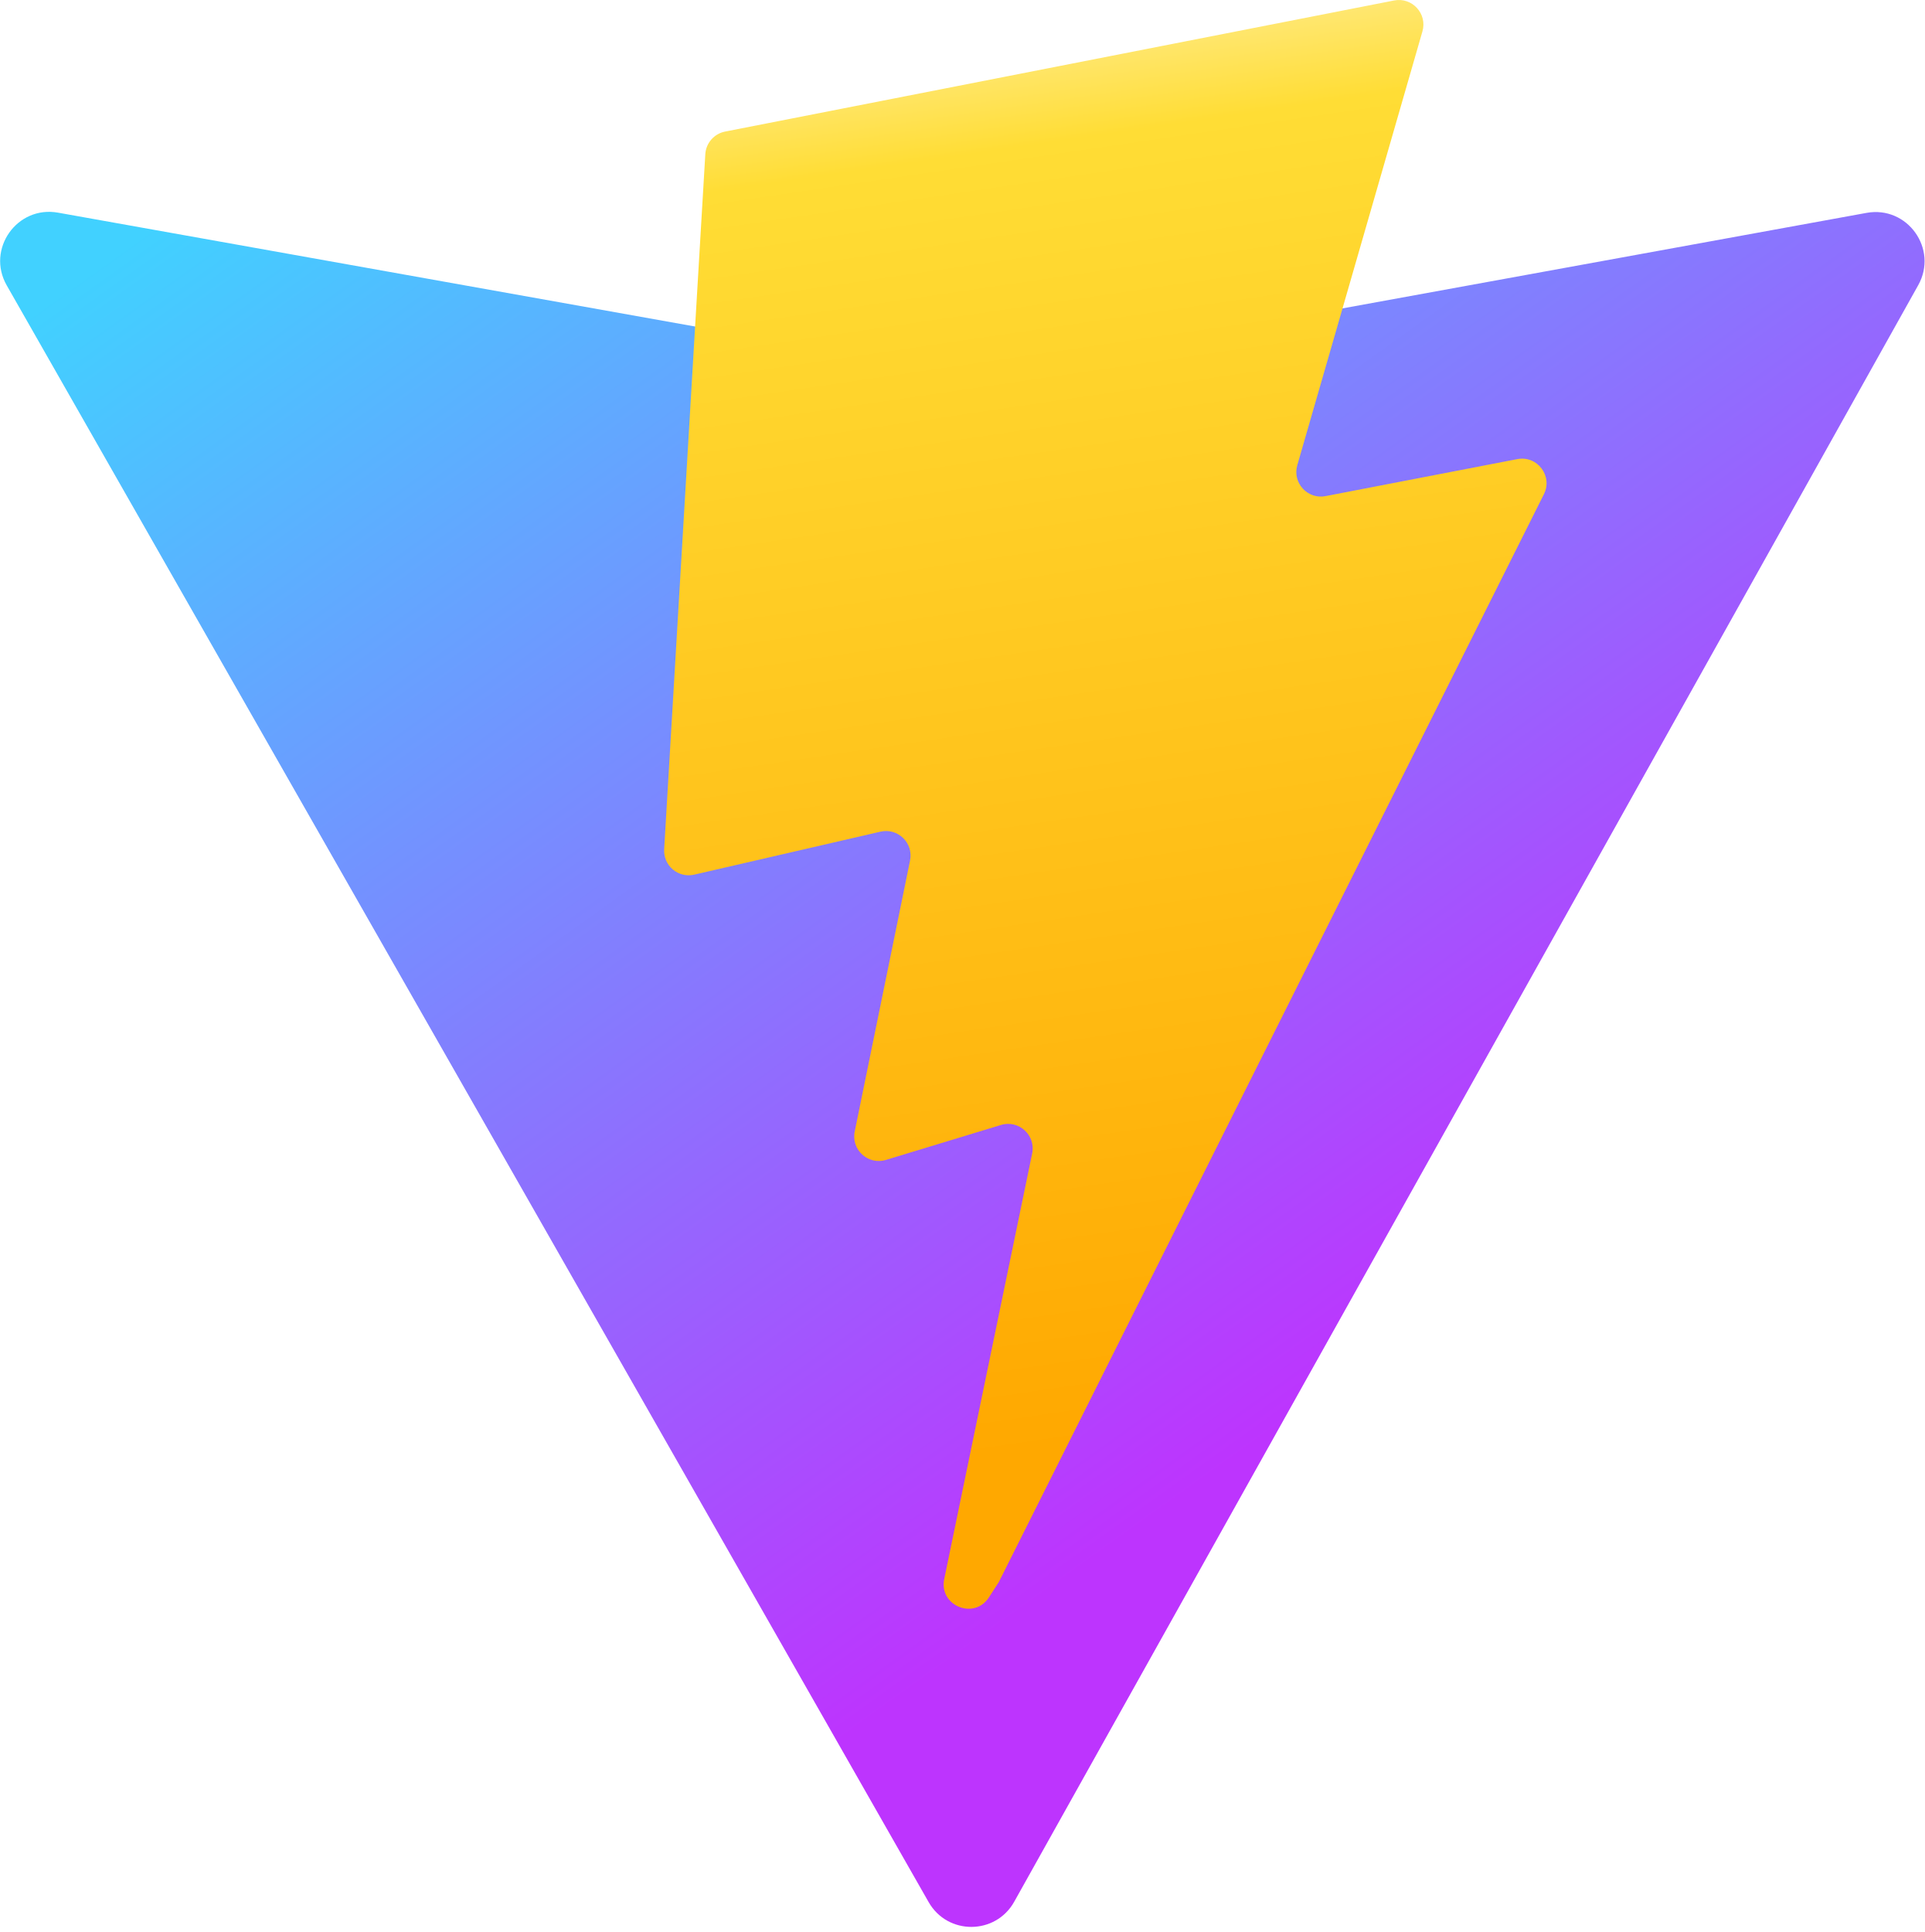
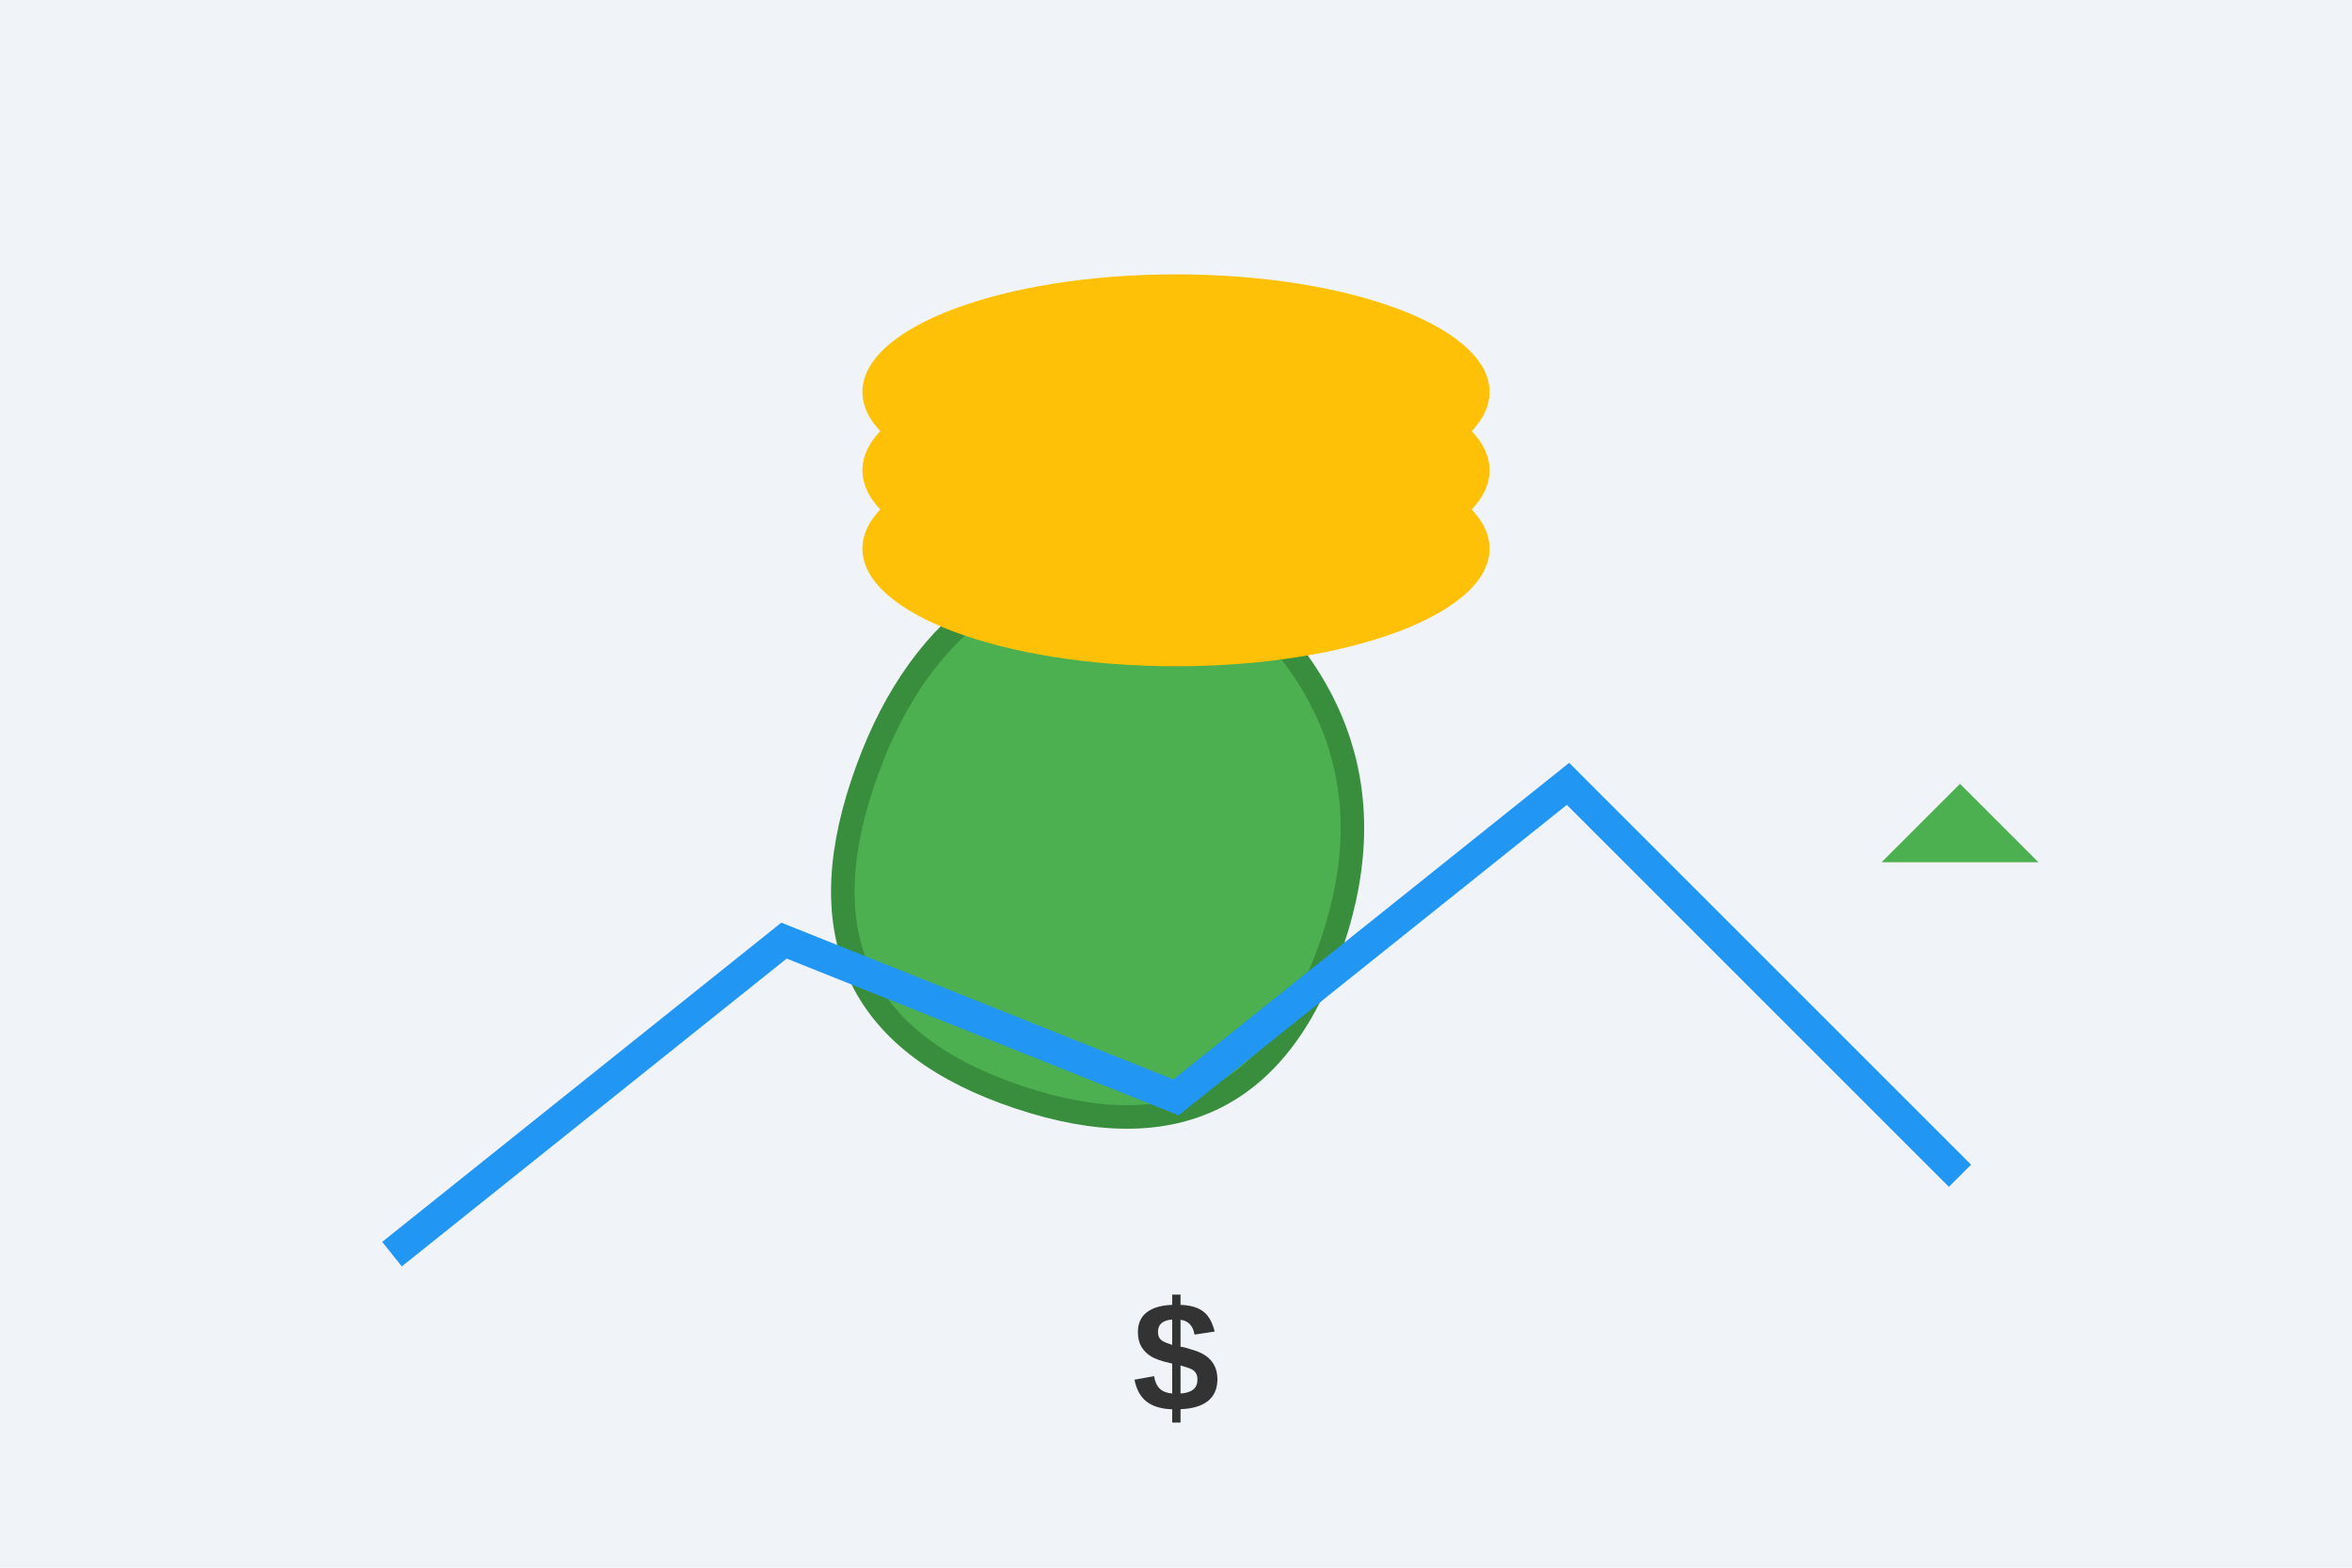
- <svg xmlns="http://www.w3.org/2000/svg" aria-hidden="true" role="img" class="iconify iconify--logos" width="31.88" height="32" preserveAspectRatio="xMidYMid meet" viewBox="0 0 256 257">
-   <defs>
-     <linearGradient id="IconifyId1813088fe1fbc01fb466" x1="-.828%" x2="57.636%" y1="7.652%" y2="78.411%">
-       <stop offset="0%" stop-color="#41D1FF" />
-       <stop offset="100%" stop-color="#BD34FE" />
-     </linearGradient>
-     <linearGradient id="IconifyId1813088fe1fbc01fb467" x1="43.376%" x2="50.316%" y1="2.242%" y2="89.03%">
-       <stop offset="0%" stop-color="#FFEA83" />
-       <stop offset="8.333%" stop-color="#FFDD35" />
-       <stop offset="100%" stop-color="#FFA800" />
-     </linearGradient>
-   </defs>
-   <path fill="url(#IconifyId1813088fe1fbc01fb466)" d="M255.153 37.938L134.897 252.976c-2.483 4.44-8.862 4.466-11.382.048L.875 37.958c-2.746-4.814 1.371-10.646 6.827-9.67l120.385 21.517a6.537 6.537 0 0 0 2.322-.004l117.867-21.483c5.438-.991 9.574 4.796 6.877 9.62Z" />
-   <path fill="url(#IconifyId1813088fe1fbc01fb467)" d="M185.432.063L96.44 17.501a3.268 3.268 0 0 0-2.634 3.014l-5.474 92.456a3.268 3.268 0 0 0 3.997 3.378l24.777-5.718c2.318-.535 4.413 1.507 3.936 3.838l-7.361 36.047c-.495 2.426 1.782 4.5 4.151 3.78l15.304-4.649c2.372-.72 4.652 1.36 4.15 3.788l-11.698 56.621c-.732 3.542 3.979 5.473 5.943 2.437l1.313-2.028l72.516-144.72c1.215-2.423-.88-5.186-3.54-4.672l-25.505 4.922c-2.396.462-4.435-1.77-3.759-4.114l16.646-57.705c.677-2.35-1.37-4.583-3.769-4.113Z" />
+ <svg xmlns="http://www.w3.org/2000/svg" width="300" height="200" viewBox="0 0 300 200">
+   <rect width="300" height="200" fill="#f0f4f8" />
+   <path d="M150 70             Q180 90, 170 120             Q160 150, 130 140             Q100 130, 110 100             Q120 70, 150 70Z" fill="#4CAF50" stroke="#388E3C" stroke-width="3" />
+   <g fill="#FFC107">
+     <ellipse cx="150" cy="50" rx="40" ry="15" />
+     <ellipse cx="150" cy="60" rx="40" ry="15" />
+     <ellipse cx="150" cy="70" rx="40" ry="15" />
+   </g>
+   <polyline points="50,160 100,120 150,140 200,100 250,150" fill="none" stroke="#2196F3" stroke-width="4" />
+   <polygon points="250,100 240,110 260,110" fill="#4CAF50" />
+   <text x="150" y="180" font-family="Arial, sans-serif" font-size="20" font-weight="bold" text-anchor="middle" fill="#333">
+     $
+   </text>
</svg>
